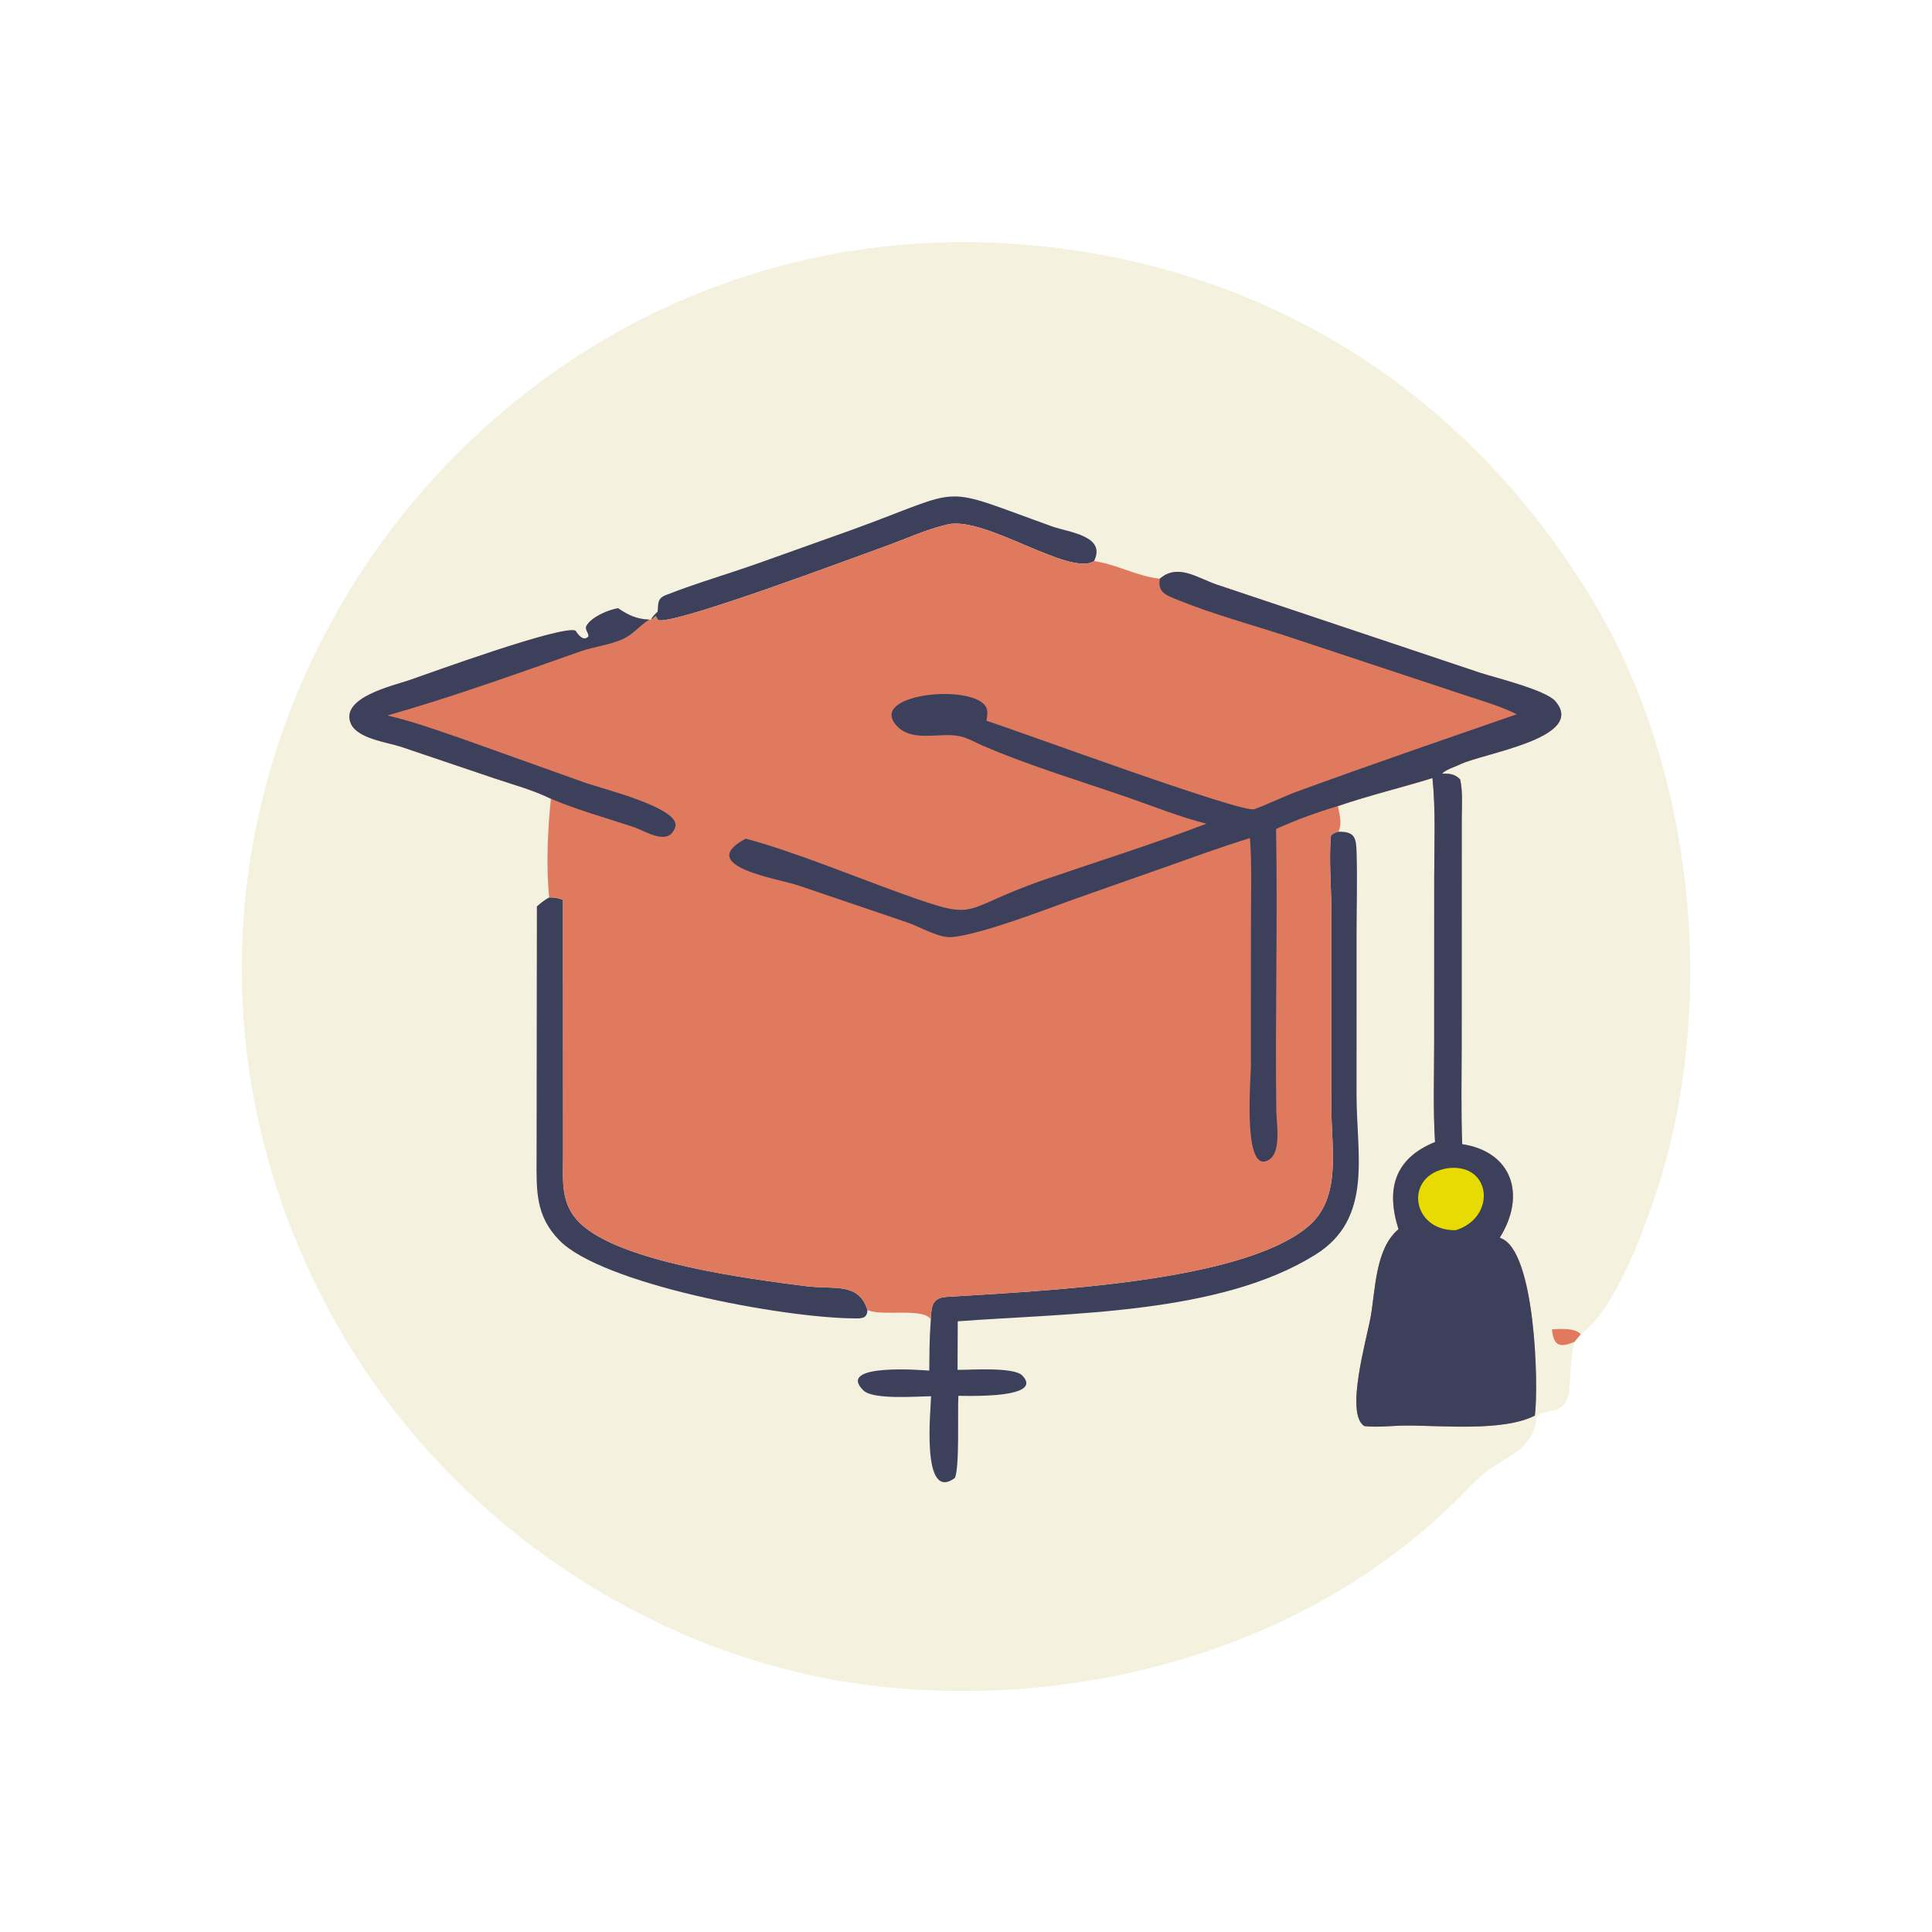
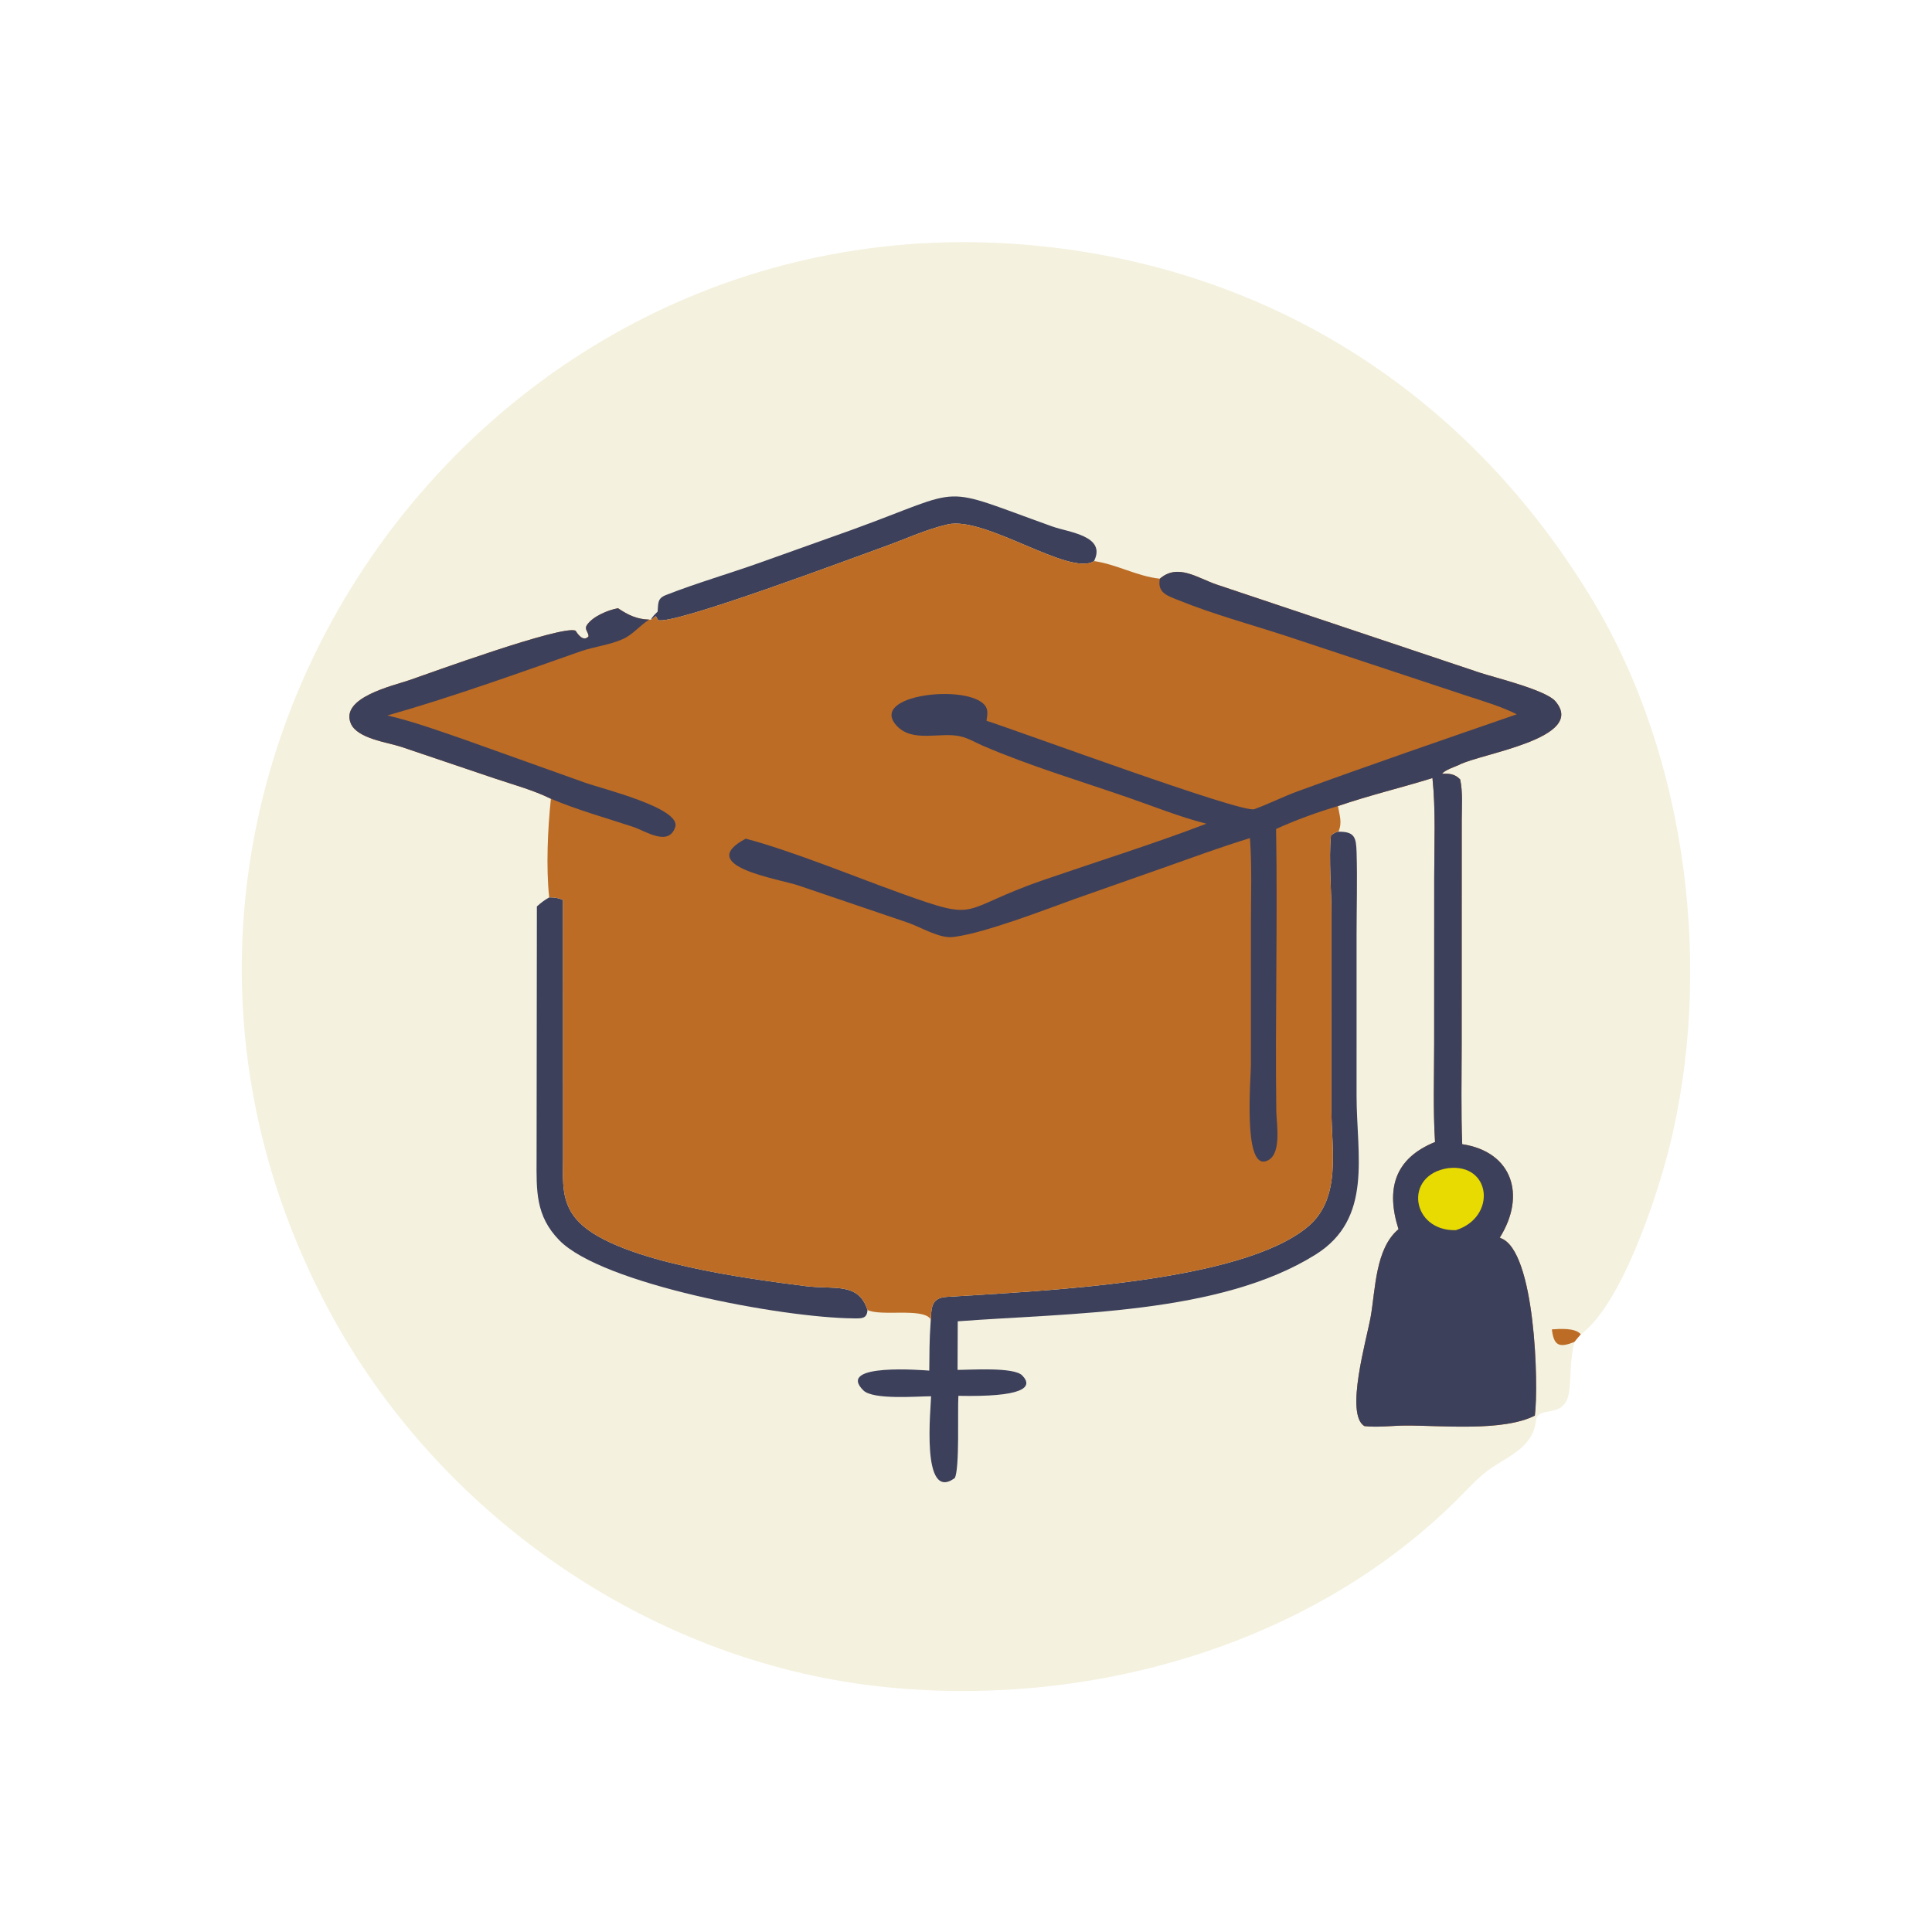
<svg xmlns="http://www.w3.org/2000/svg" width="1024" height="1024">
  <path fill="#F4F1DE" transform="scale(1.6 1.6)" d="M521.562 444.507C520.126 449.818 520.456 455.093 519.863 460.493C518.741 470.718 509.412 465.238 508.832 470.475C507.724 480.472 498.029 482.69 491.392 488.279C488.371 490.824 485.655 493.825 482.856 496.611C433.477 545.769 359.264 566.268 290.88 558.606C214.466 550.044 144.795 501.229 108.759 433.653C17.378 262.294 157.187 59.55 348.197 81.913C424.485 90.844 487.74 132.596 527.639 198.947C559.137 251.326 567.678 322.053 552.808 380.791C548.736 396.877 537.053 432.265 523.663 441.998C522.952 442.826 522.241 443.652 521.562 444.507Z" />
-   <path fill="#E07A5F" transform="scale(1.6 1.6)" d="M514.079 440.374C516.675 440.198 521.795 439.787 523.663 441.998C522.952 442.826 522.241 443.652 521.562 444.507C516.363 446.675 514.702 445.62 514.079 440.374Z" />
+   <path fill="#BC6C25" transform="scale(1.6 1.6)" d="M514.079 440.374C516.675 440.198 521.795 439.787 523.663 441.998C522.952 442.826 522.241 443.652 521.562 444.507C516.363 446.675 514.702 445.62 514.079 440.374Z" />
  <path fill="#3D405B" transform="scale(1.6 1.6)" d="M217.854 202.591C218.092 199.748 217.741 198.235 220.628 197.104C230.759 193.133 241.353 190.08 251.613 186.436L282.186 175.522C321.145 161.373 309.87 160.558 348.668 174.429C354.02 176.342 366.587 177.485 362.416 185.863C354.361 191.08 326.419 170.881 313.937 173.713C306.727 175.349 299.492 178.775 292.503 181.243C283.798 184.317 222.619 207.391 217.941 205.387L217.291 204.137C216.523 204.399 216.326 205.126 215.65 205.29C216.067 204.227 217.068 203.399 217.854 202.591Z" />
  <path fill="#3D405B" transform="scale(1.6 1.6)" d="M181.933 297.276C183.607 297.253 184.965 297.428 186.501 298.126L186.529 382.929C186.533 391.316 185.589 398.698 192.006 405.057C205.237 418.166 248.474 423.7 266.833 426.039C276.334 427.25 284.374 424.623 287.361 433.937C287.22 436.887 285.422 436.753 282.777 436.729C258.857 436.518 199.436 425.38 185.261 410.84C177.361 402.737 177.715 394.353 177.751 383.857L177.85 300.271C179.168 299.067 180.388 298.155 181.933 297.276Z" />
  <path fill="#3D405B" transform="scale(1.6 1.6)" d="M440.904 276.672C441.665 276.206 442.451 275.577 443.361 275.508C448.746 275.473 449.239 277.37 449.389 282.351C449.662 291.459 449.39 300.651 449.382 309.766L449.378 362.948C449.393 382.686 454.88 403.653 435.819 415.586C404.037 435.485 354.167 434.906 317.267 437.702L317.204 453.791C321.353 453.809 335.83 452.77 338.622 455.632C342.626 459.737 338.426 462.825 317.478 462.383C317.164 467.549 317.94 486.404 316.282 489.628C304.917 497.929 308.422 465.969 308.433 462.529C303.858 462.541 289.25 463.791 286.004 460.587C276.671 451.378 306.246 453.947 307.831 454.032C307.881 448.852 307.872 443.598 308.255 438.433C308.6 433.9 308.007 429.966 313.496 429.617C345.567 427.582 411.126 424.893 433.276 406.335C444.486 396.943 441.064 380.683 441.052 367.767L441.064 303.044C441.071 295.177 440.162 284.601 440.856 277.157L440.904 276.672Z" />
-   <path fill="#E07A5F" transform="scale(1.6 1.6)" d="M215.65 205.29C216.326 205.126 216.523 204.399 217.291 204.137L217.941 205.387C222.619 207.391 283.798 184.317 292.503 181.243C299.492 178.775 306.727 175.349 313.937 173.713C326.419 170.881 354.361 191.08 362.416 185.863C369.888 186.927 376.86 190.973 384.219 191.699C390.198 186.522 396.703 191.516 403.123 193.671L490.351 222.879C495.192 224.462 512.029 228.569 515.217 232.271C525.87 244.645 490.41 249.604 483.338 253.367C481.77 254.078 478.783 255.024 477.684 256.305C480.145 256.229 481.889 256.339 483.696 258.188C484.608 262.373 484.226 267.215 484.218 271.498L484.197 346.05C484.196 357.024 483.957 368.062 484.369 379.028C501.069 381.557 505.564 396.015 496.835 409.957L497.14 410.159C508.57 414.207 509.735 458.718 508.442 468.934C497.888 474.324 477.341 472.164 465.62 472.229C461.108 472.254 456.448 472.914 451.972 472.412C445.45 468.437 452.777 443.53 454.079 436.066C455.655 427.033 455.624 413.553 463.275 407.192C459.072 393.941 461.9 383.788 475.376 378.308C474.698 367.528 475.081 356.592 475.085 345.786L475.102 290.506C475.104 279.646 475.641 268.54 474.522 257.742C463.958 261.02 454.023 263.328 443.219 267.023C443.725 270.136 444.713 272.499 443.361 275.508C442.451 275.577 441.665 276.206 440.904 276.672L440.856 277.157C440.162 284.601 441.071 295.177 441.064 303.044L441.052 367.767C441.064 380.683 444.486 396.943 433.276 406.335C411.126 424.893 345.567 427.582 313.496 429.617C308.007 429.966 308.6 433.9 308.255 438.433L308.203 436.873C305.469 433.157 291.678 436.156 287.361 433.937C284.374 424.623 276.334 427.25 266.833 426.039C248.474 423.7 205.237 418.166 192.006 405.057C185.589 398.698 186.533 391.316 186.529 382.929L186.501 298.126C184.965 297.428 183.607 297.253 181.933 297.276C180.859 287.46 181.44 274.429 182.497 264.604C176.807 261.783 169.96 259.898 163.912 257.879L132.945 247.412C128.393 245.909 118.35 244.675 116.228 239.694C112.556 231.074 130.241 227.159 135.583 225.318C142.001 223.107 186.031 207.029 190.655 208.908C191.505 210.294 193.316 212.673 194.968 210.807C194.952 209.295 193.423 208.511 194.478 206.982C196.434 204.148 201.456 202.063 204.725 201.485C208.082 203.746 210.928 205.134 215.057 205.253L215.65 205.29Z" />
+   <path fill="#BC6C25" transform="scale(1.6 1.6)" d="M215.65 205.29C216.326 205.126 216.523 204.399 217.291 204.137L217.941 205.387C222.619 207.391 283.798 184.317 292.503 181.243C299.492 178.775 306.727 175.349 313.937 173.713C326.419 170.881 354.361 191.08 362.416 185.863C369.888 186.927 376.86 190.973 384.219 191.699C390.198 186.522 396.703 191.516 403.123 193.671L490.351 222.879C495.192 224.462 512.029 228.569 515.217 232.271C525.87 244.645 490.41 249.604 483.338 253.367C481.77 254.078 478.783 255.024 477.684 256.305C480.145 256.229 481.889 256.339 483.696 258.188C484.608 262.373 484.226 267.215 484.218 271.498L484.197 346.05C484.196 357.024 483.957 368.062 484.369 379.028C501.069 381.557 505.564 396.015 496.835 409.957L497.14 410.159C508.57 414.207 509.735 458.718 508.442 468.934C497.888 474.324 477.341 472.164 465.62 472.229C461.108 472.254 456.448 472.914 451.972 472.412C445.45 468.437 452.777 443.53 454.079 436.066C455.655 427.033 455.624 413.553 463.275 407.192C459.072 393.941 461.9 383.788 475.376 378.308C474.698 367.528 475.081 356.592 475.085 345.786L475.102 290.506C475.104 279.646 475.641 268.54 474.522 257.742C463.958 261.02 454.023 263.328 443.219 267.023C443.725 270.136 444.713 272.499 443.361 275.508C442.451 275.577 441.665 276.206 440.904 276.672L440.856 277.157C440.162 284.601 441.071 295.177 441.064 303.044L441.052 367.767C441.064 380.683 444.486 396.943 433.276 406.335C411.126 424.893 345.567 427.582 313.496 429.617C308.007 429.966 308.6 433.9 308.255 438.433L308.203 436.873C305.469 433.157 291.678 436.156 287.361 433.937C284.374 424.623 276.334 427.25 266.833 426.039C248.474 423.7 205.237 418.166 192.006 405.057C185.589 398.698 186.533 391.316 186.529 382.929L186.501 298.126C184.965 297.428 183.607 297.253 181.933 297.276C180.859 287.46 181.44 274.429 182.497 264.604C176.807 261.783 169.96 259.898 163.912 257.879L132.945 247.412C128.393 245.909 118.35 244.675 116.228 239.694C112.556 231.074 130.241 227.159 135.583 225.318C142.001 223.107 186.031 207.029 190.655 208.908C191.505 210.294 193.316 212.673 194.968 210.807C194.952 209.295 193.423 208.511 194.478 206.982C196.434 204.148 201.456 202.063 204.725 201.485C208.082 203.746 210.928 205.134 215.057 205.253L215.65 205.29Z" />
  <path fill="#3D405B" transform="scale(1.6 1.6)" d="M182.497 264.604C176.807 261.783 169.96 259.898 163.912 257.879L132.945 247.412C128.393 245.909 118.35 244.675 116.228 239.694C112.556 231.074 130.241 227.159 135.583 225.318C142.001 223.107 186.031 207.029 190.655 208.908C191.505 210.294 193.316 212.673 194.968 210.807C194.952 209.295 193.423 208.511 194.478 206.982C196.434 204.148 201.456 202.063 204.725 201.485C208.082 203.746 210.928 205.134 215.057 205.253C212.019 207.138 209.742 210.127 206.467 211.635C202.034 213.675 196.878 214.17 192.264 215.791C171.716 223.011 149.317 231.071 128.347 237.003C137.199 239.086 145.926 242.258 154.511 245.233L193.632 259.215C199.413 261.3 225.801 267.686 223.67 274.009C221.458 280.569 213.817 275.264 209.758 273.924C200.744 270.947 191.231 268.297 182.497 264.604Z" />
  <path fill="#3D405B" transform="scale(1.6 1.6)" d="M384.219 191.699C390.198 186.522 396.703 191.516 403.123 193.671L490.351 222.879C495.192 224.462 512.029 228.569 515.217 232.271C525.87 244.645 490.41 249.604 483.338 253.367C481.77 254.078 478.783 255.024 477.684 256.305C480.145 256.229 481.889 256.339 483.696 258.188C484.608 262.373 484.226 267.215 484.218 271.498L484.197 346.05C484.196 357.024 483.957 368.062 484.369 379.028C501.069 381.557 505.564 396.015 496.835 409.957L497.14 410.159C508.57 414.207 509.735 458.718 508.442 468.934C497.888 474.324 477.341 472.164 465.62 472.229C461.108 472.254 456.448 472.914 451.972 472.412C445.45 468.437 452.777 443.53 454.079 436.066C455.655 427.033 455.624 413.553 463.275 407.192C459.072 393.941 461.9 383.788 475.376 378.308C474.698 367.528 475.081 356.592 475.085 345.786L475.102 290.506C475.104 279.646 475.641 268.54 474.522 257.742C463.958 261.02 454.023 263.328 443.219 267.023C436.15 269.12 429.44 271.574 422.718 274.603C423.257 305.74 422.384 336.881 422.79 368.016C422.846 372.301 424.879 383.345 419.096 384.721C411.802 386.456 414.38 356.873 414.38 352.949L414.39 306.045C414.393 296.611 414.743 287.04 414.068 277.628C404.276 280.644 394.644 284.189 384.986 287.605L355.94 297.827C346.161 301.37 326.421 308.983 316.346 310.315L315.737 310.392C311.245 310.989 304.922 307.05 300.685 305.623L264.695 293.394C258.175 291.124 229.877 286.983 247.023 277.821C262.126 281.773 283.282 290.466 298.299 295.864C325.469 305.63 316.841 301.434 345.873 291.444C363.82 285.268 381.894 279.637 399.632 272.861C390.866 270.654 382.288 267.169 373.741 264.21C357.709 258.661 341.209 253.749 325.608 247.047C323.042 245.945 320.847 244.542 318.081 243.913C311.487 242.414 302.427 246.104 297.124 240.504C287.269 230.096 320.874 226.355 326.362 233.788C327.473 235.292 327.008 237.057 326.795 238.769C337.734 242.254 411.483 269.509 415.494 268.053C420.407 266.27 425.037 263.903 429.938 262.111C453.684 253.431 478.511 244.9 502.455 236.617C497.44 234.095 491.824 232.42 486.493 230.686L425.742 210.57C414.052 206.778 401.929 203.487 390.535 198.882C386.692 197.329 383.309 196.429 384.219 191.699Z" />
  <path fill="#E8DB01" transform="scale(1.6 1.6)" d="M479.731 386.969C494.08 385.286 495.827 403.237 482.272 407.51C467.512 407.899 464.785 389.162 479.731 386.969Z" />
</svg>
